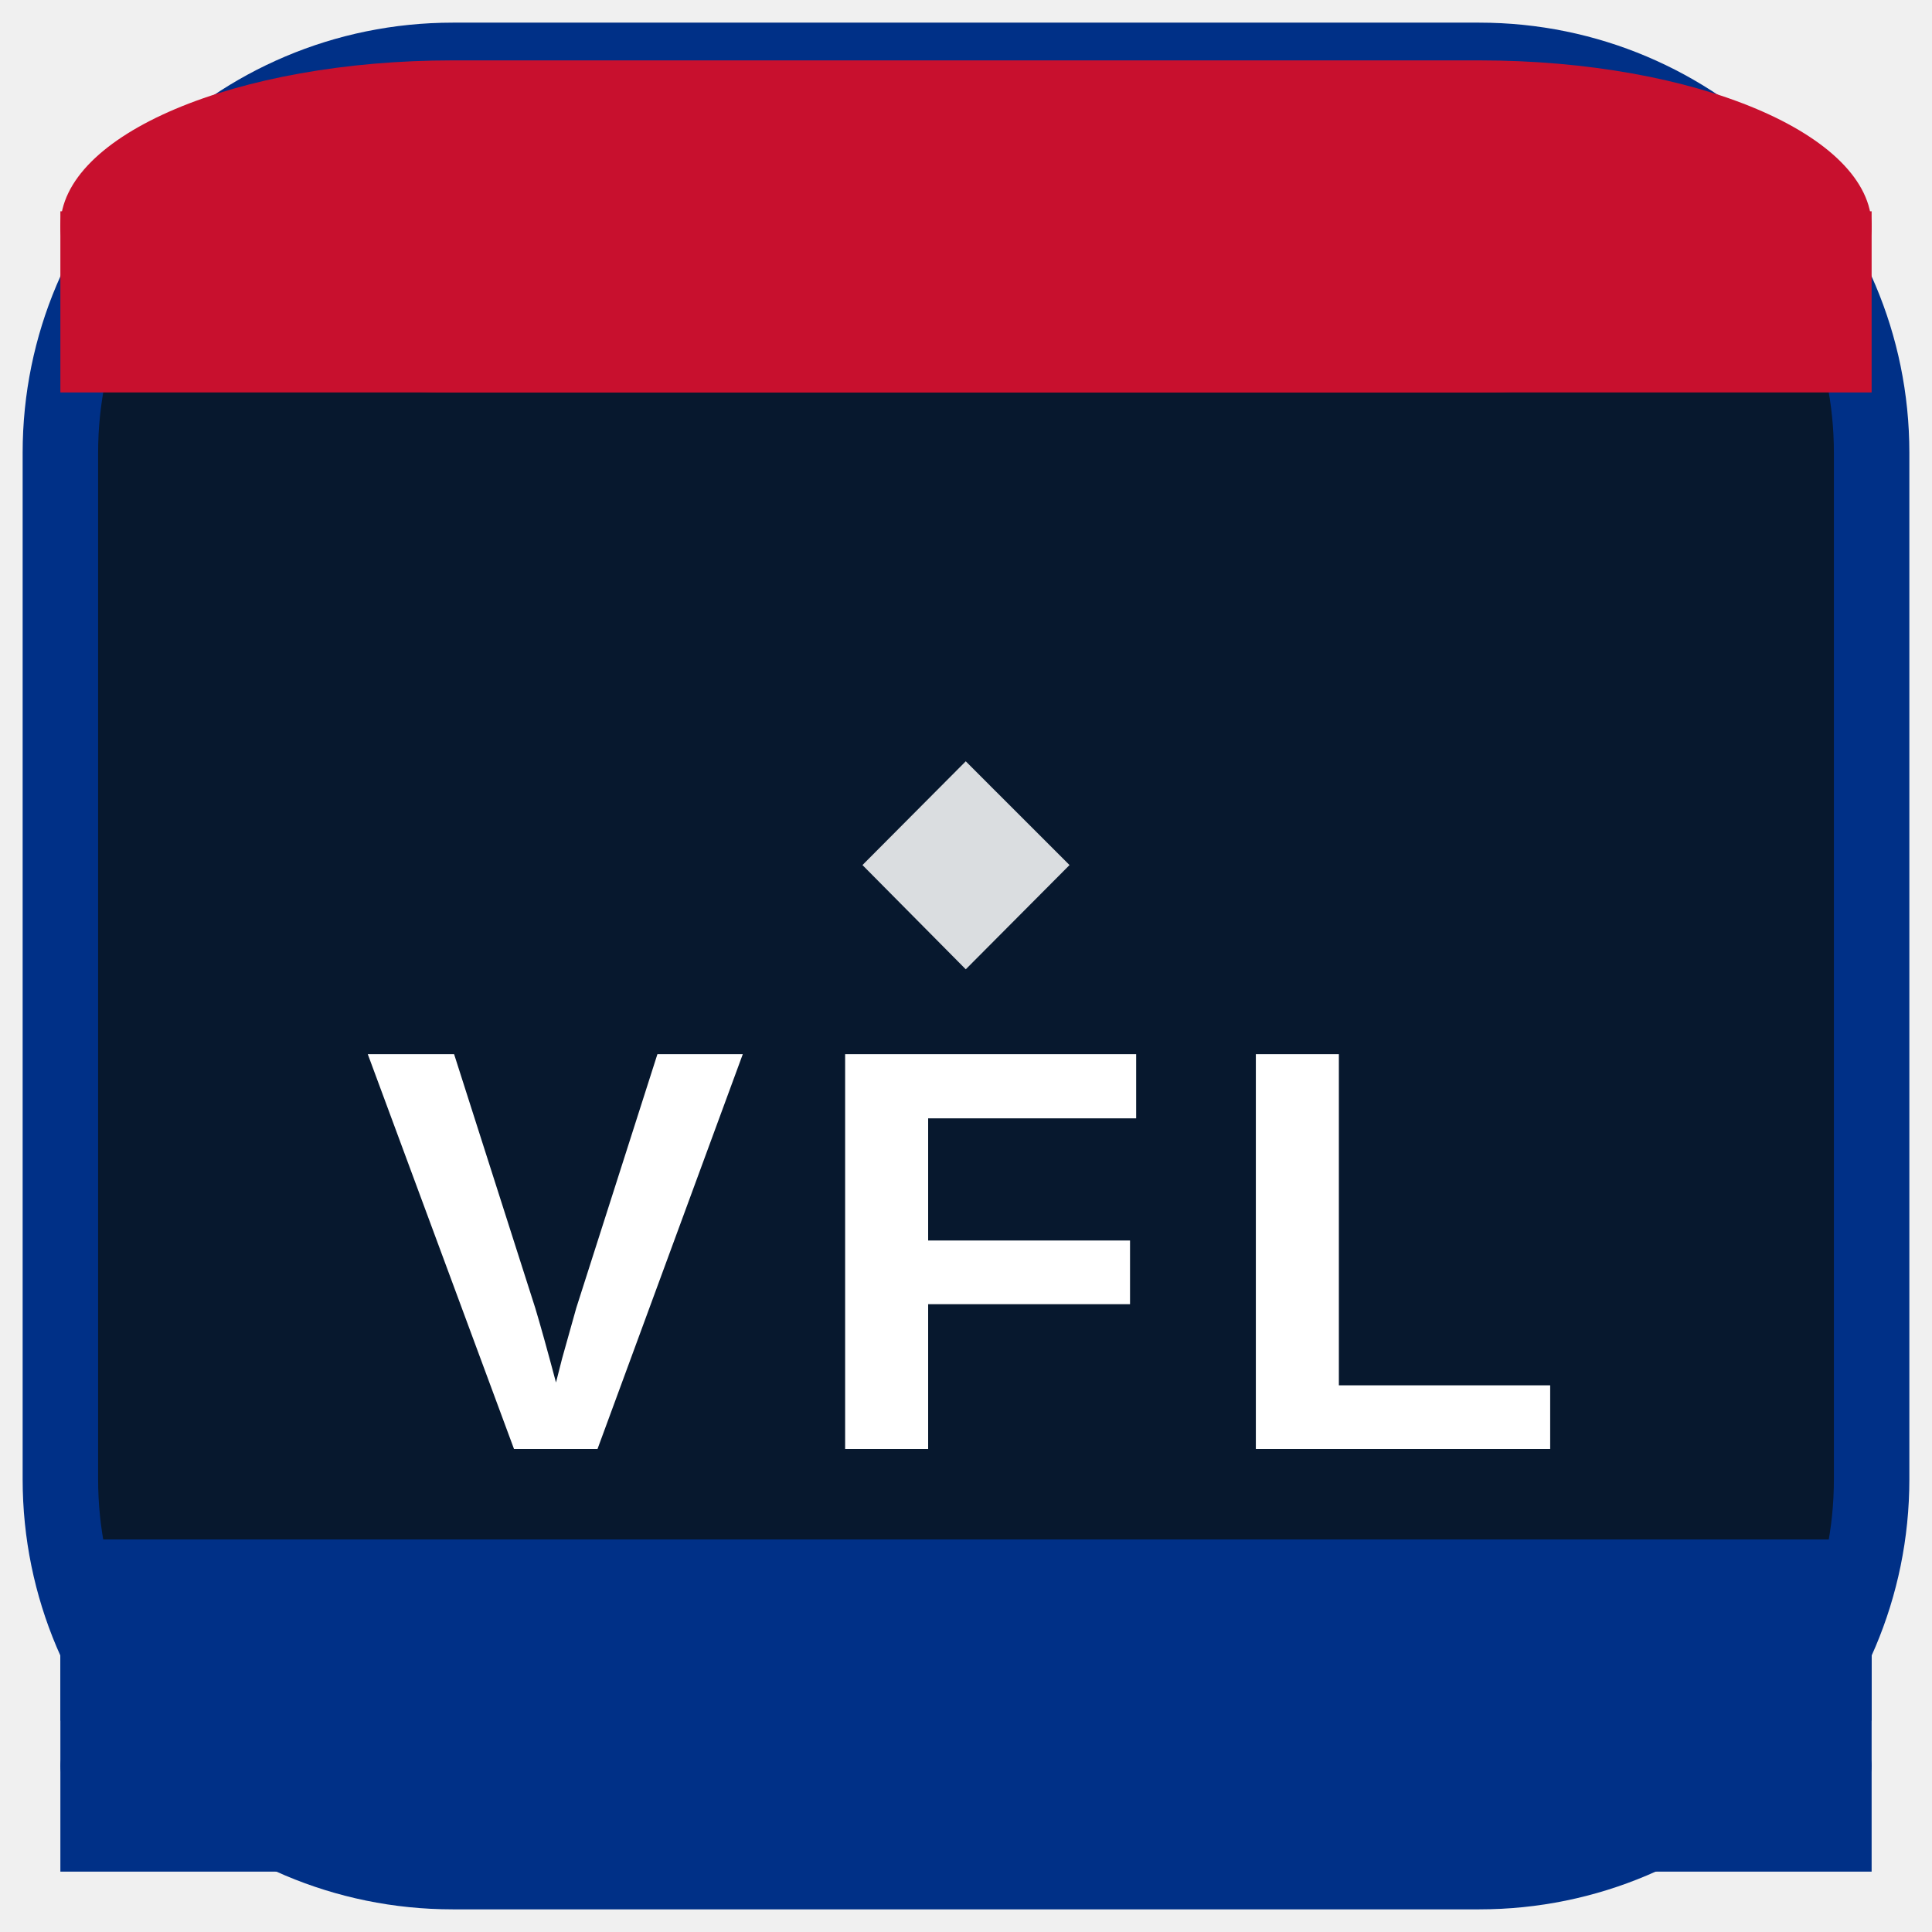
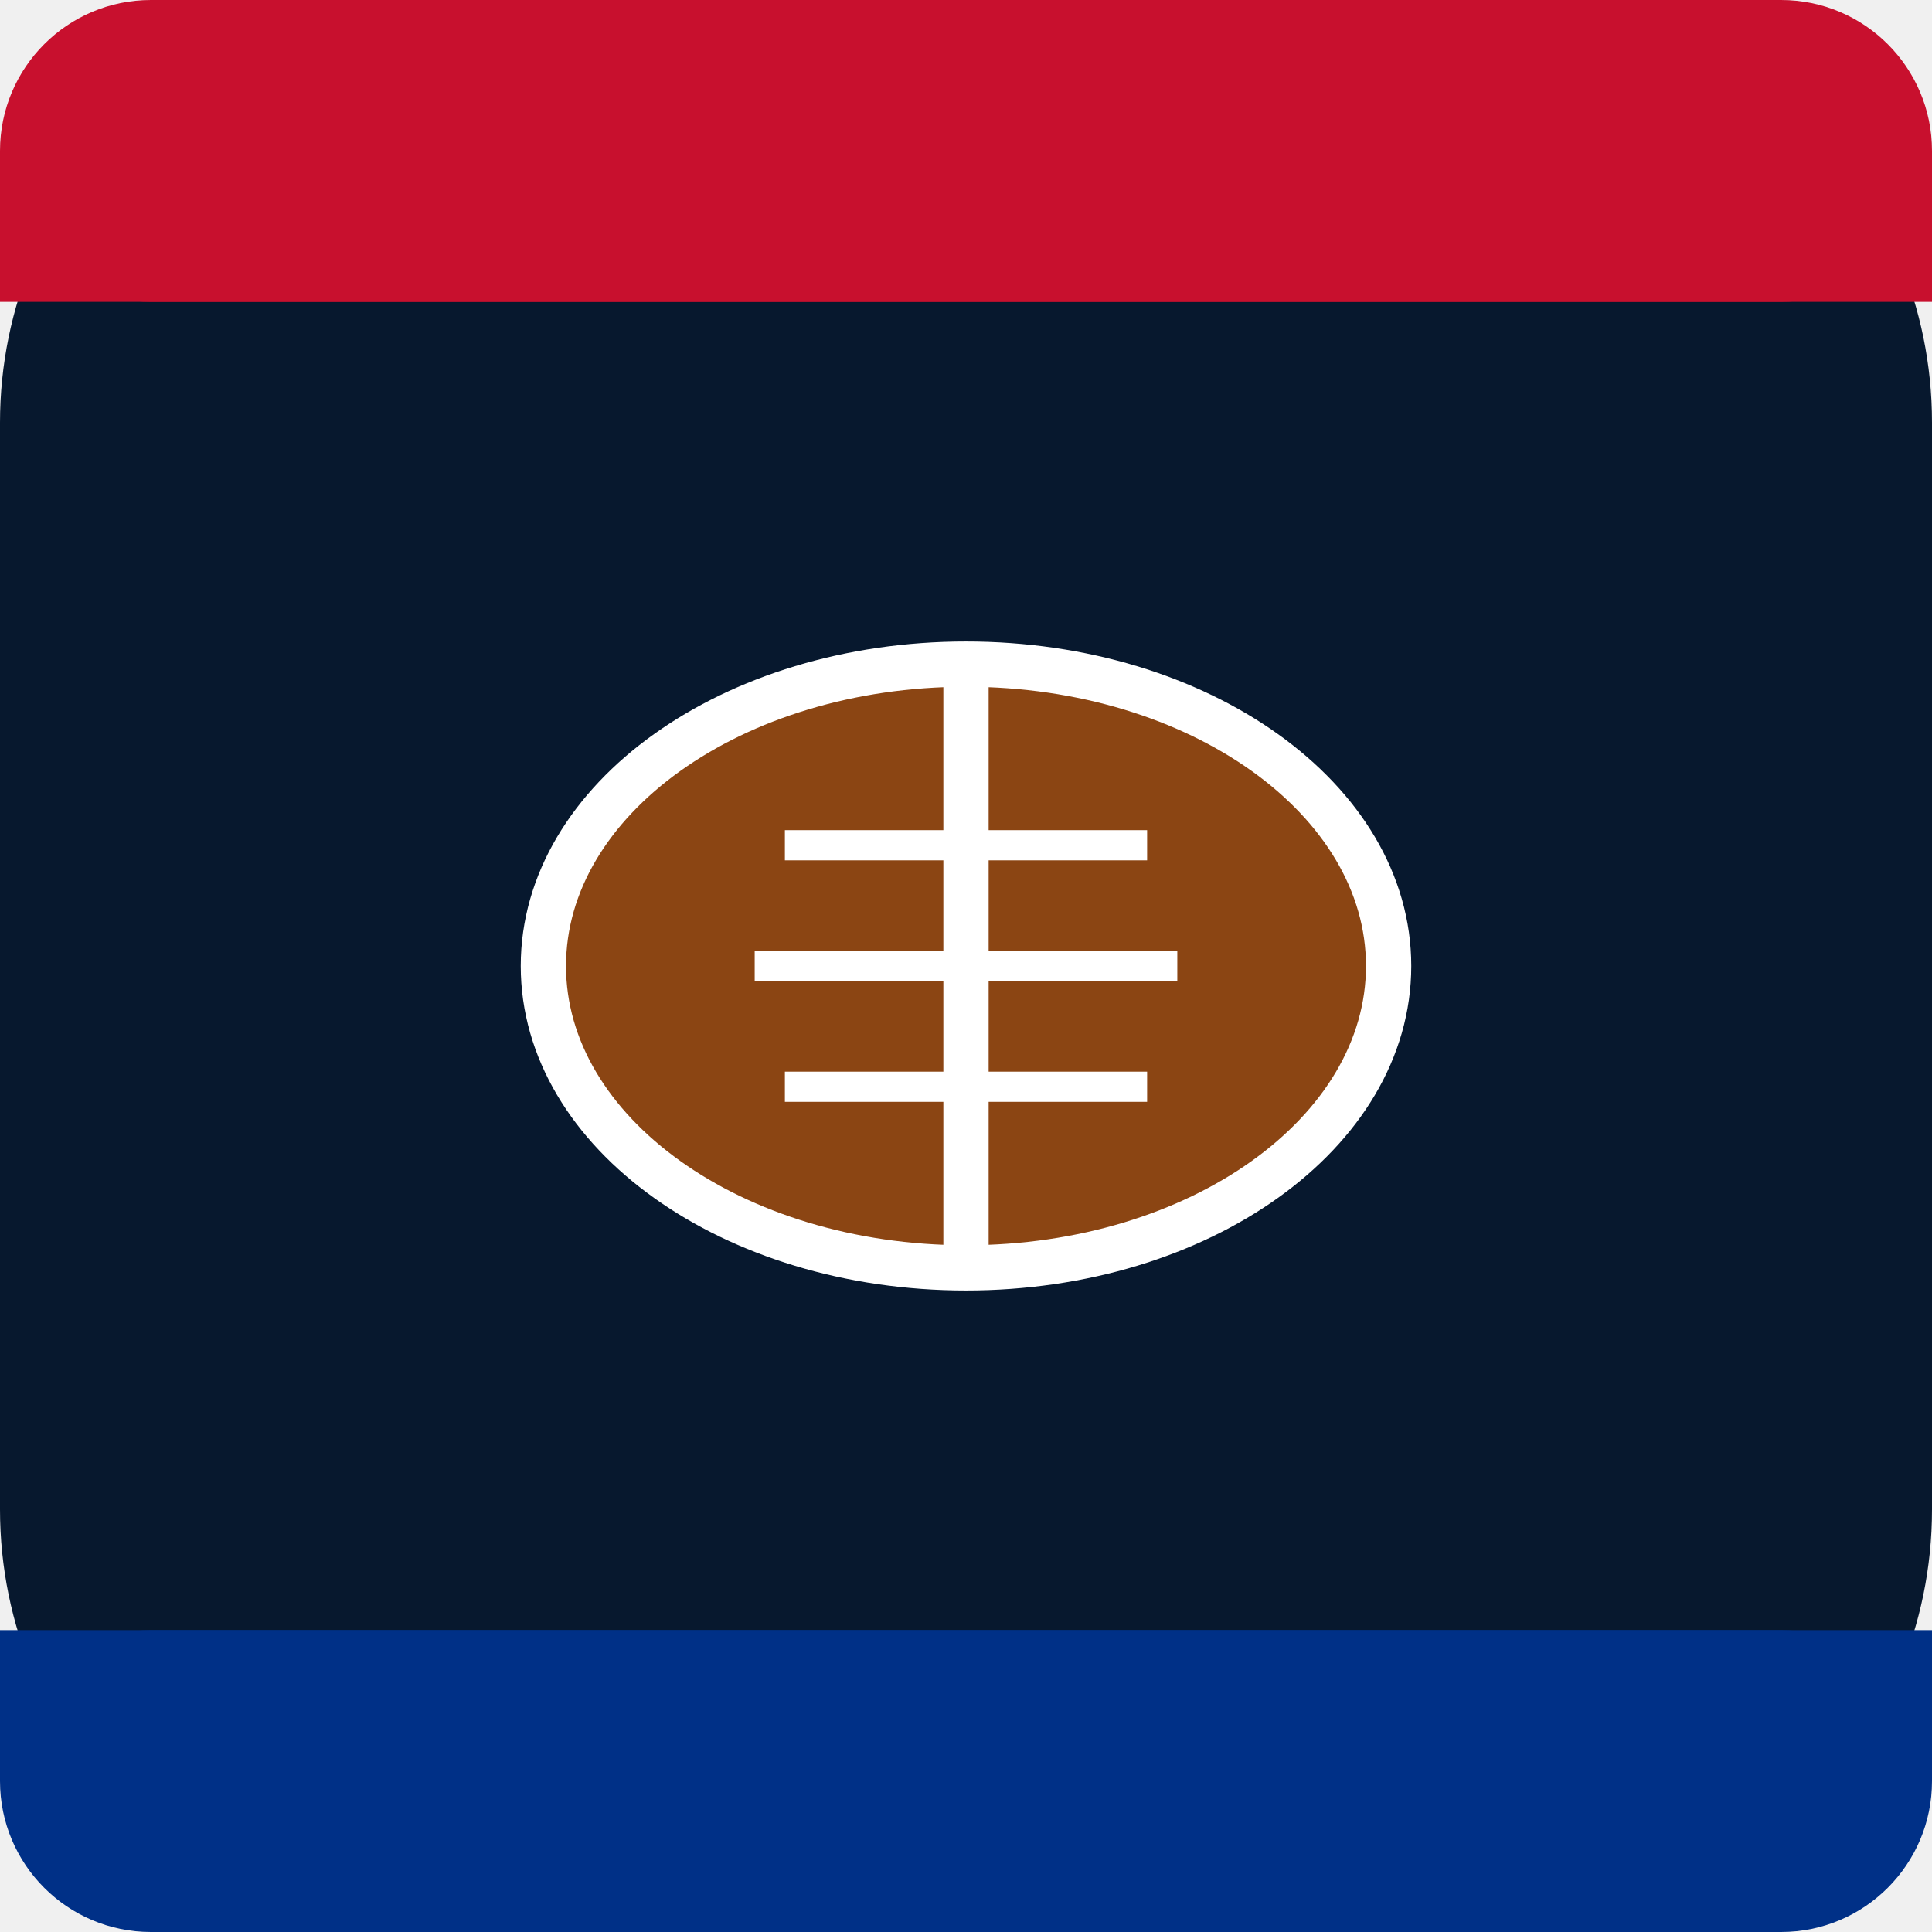
<svg xmlns="http://www.w3.org/2000/svg" viewBox="0 0 64 64" width="64" height="64">
-   <rect x="2" y="2" width="60" height="60" rx="13" ry="13" fill="#07182E" stroke="#003087" stroke-width="2.5" />
-   <rect x="2" y="2" width="60" height="11" rx="13" ry="13" fill="#C8102E" />
-   <rect x="2" y="7" width="60" height="6" fill="#C8102E" />
-   <rect x="2" y="51" width="60" height="11" rx="0" ry="0" fill="#003087" />
-   <rect x="2" y="51" width="60" height="6" fill="#003087" />
-   <rect x="2" y="55" width="60" height="7" rx="13" ry="13" fill="#003087" />
-   <text x="32" y="31" font-family="Arial,sans-serif" font-weight="bold" font-size="9" fill="white" text-anchor="middle" opacity="0.85">◆</text>
-   <text x="32" y="48" font-family="Arial,sans-serif" font-weight="bold" font-size="19" fill="white" text-anchor="middle" letter-spacing="2">VFL</text>
+   <rect width="64" height="64" rx="14" fill="#07182E" />
+   <rect y="0" width="64" height="10" rx="5" fill="#C8102E" />
+   <rect y="5" width="64" height="5" fill="#C8102E" />
+   <rect y="54" width="64" height="10" rx="5" fill="#003087" />
+   <rect y="54" width="64" height="5" fill="#003087" />
+   <ellipse cx="32" cy="32" rx="14" ry="10" fill="#8B4513" stroke="#fff" stroke-width="1.5" />
+   <line x1="32" y1="22" x2="32" y2="42" stroke="#fff" stroke-width="1.5" />
+   <line x1="26" y1="28" x2="38" y2="28" stroke="#fff" stroke-width="1" />
+   <line x1="25" y1="32" x2="39" y2="32" stroke="#fff" stroke-width="1" />
+   <line x1="26" y1="36" x2="38" y2="36" stroke="#fff" stroke-width="1" />
</svg>
